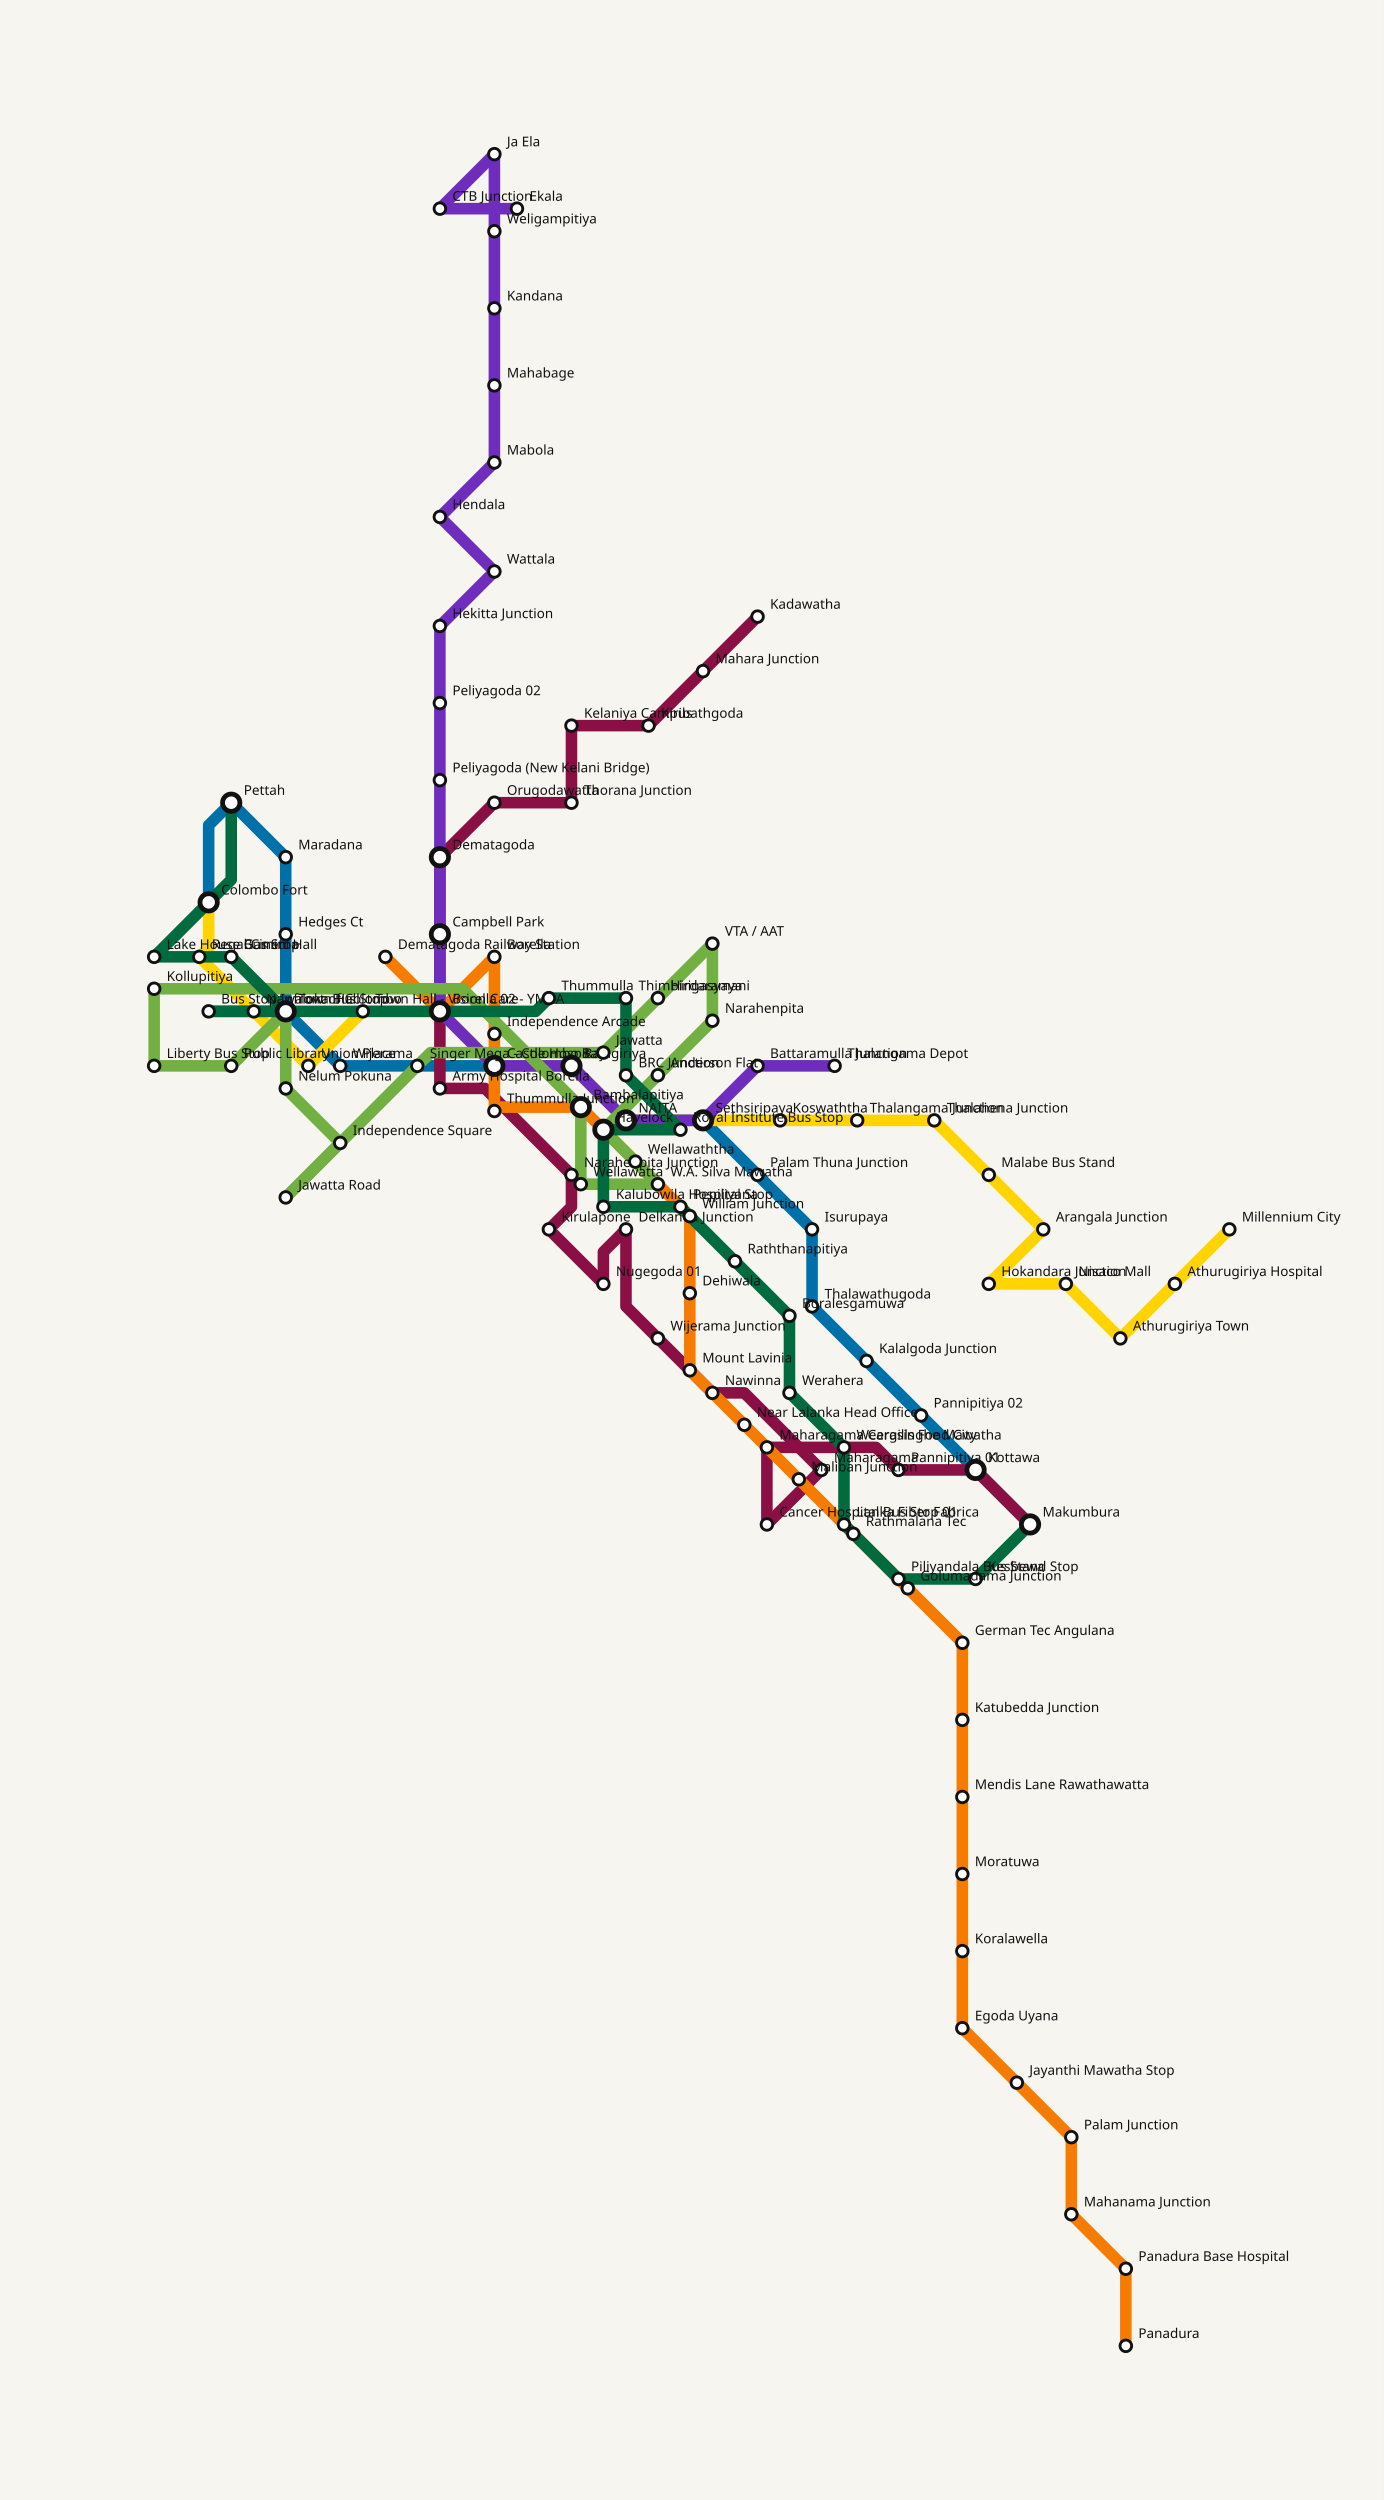
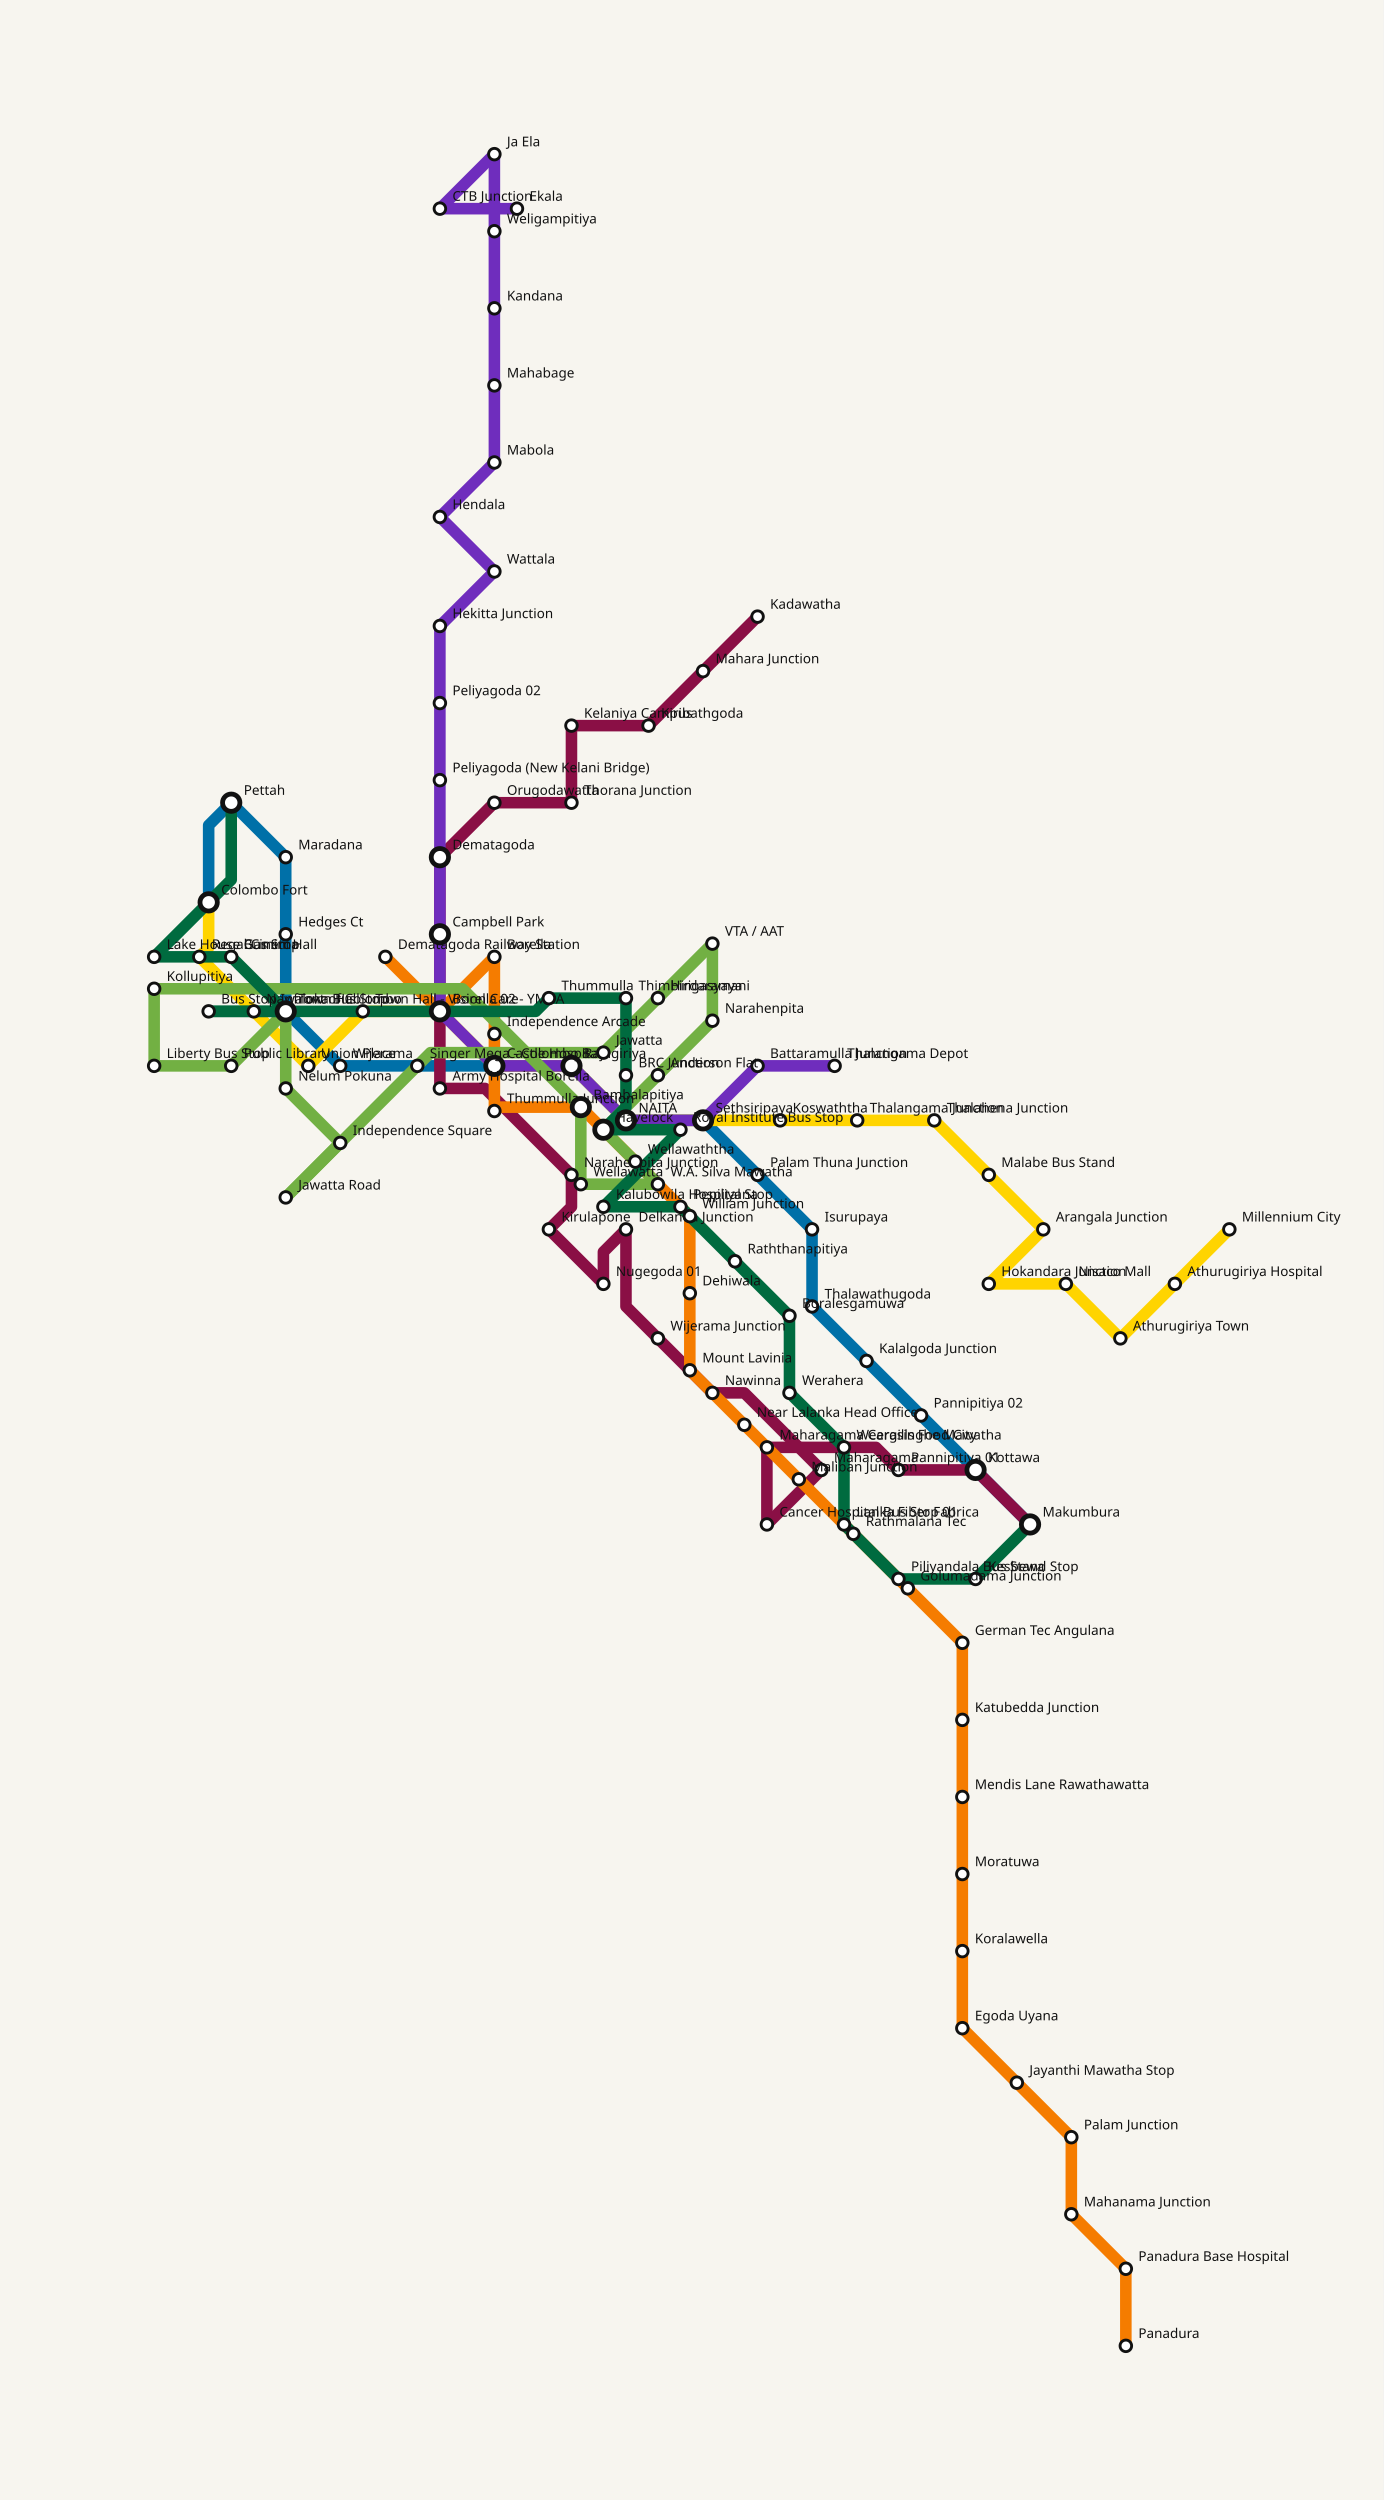
<svg xmlns="http://www.w3.org/2000/svg" width="1435.98" height="2594.802" viewBox="0 0 1435.98 2594.802">
  <style>
.route { fill: none; stroke-linecap: round; stroke-linejoin: round; }
.station { fill: white; stroke: #111; stroke-width: 3; }
.interchange { fill: white; stroke: #111; stroke-width: 5; }
.label { font: 14px sans-serif; fill: #111; dominant-baseline: middle; }
</style>
  <rect width="1435.98" height="2594.802" fill="#f7f5ef" />
  <polyline class="route" points="1069.117,1582.254 1012.548,1525.685" stroke="#0070a8" stroke-width="12" />
  <polyline class="route" points="1012.548,1525.685 955.98,1469.117" stroke="#0070a8" stroke-width="12" />
  <polyline class="route" points="955.98,1469.117 899.411,1412.548" stroke="#0070a8" stroke-width="12" />
  <polyline class="route" points="899.411,1412.548 842.843,1355.98" stroke="#0070a8" stroke-width="12" />
  <polyline class="route" points="842.843,1355.98 842.843,1275.98" stroke="#0070a8" stroke-width="12" />
  <polyline class="route" points="842.843,1275.98 786.274,1219.411" stroke="#0070a8" stroke-width="12" />
  <polyline class="route" points="786.274,1219.411 729.706,1162.843" stroke="#0070a8" stroke-width="12" />
  <polyline class="route" points="729.706,1162.843 649.706,1162.843" stroke="#0070a8" stroke-width="12" />
  <polyline class="route" points="649.706,1162.843 593.137,1106.274" stroke="#0070a8" stroke-width="12" />
  <polyline class="route" points="593.137,1106.274 513.137,1106.274" stroke="#0070a8" stroke-width="12" />
  <polyline class="route" points="513.137,1106.274 433.137,1106.274" stroke="#0070a8" stroke-width="12" />
  <polyline class="route" points="433.137,1106.274 353.137,1106.274" stroke="#0070a8" stroke-width="12" />
  <polyline class="route" points="353.137,1106.274 296.569,1049.706" stroke="#0070a8" stroke-width="12" />
  <polyline class="route" points="296.569,1049.706 296.569,969.706" stroke="#0070a8" stroke-width="12" />
  <polyline class="route" points="296.569,969.706 296.569,889.706" stroke="#0070a8" stroke-width="12" />
  <polyline class="route" points="296.569,889.706 240.0,833.137" stroke="#0070a8" stroke-width="12" />
  <polyline class="route" points="240.0,833.137 216.569,856.569 216.569,936.569" stroke="#0070a8" stroke-width="12" />
  <polyline class="route" points="1275.98,1275.98 1219.411,1332.548" stroke="#ffd400" stroke-width="12" />
  <polyline class="route" points="1219.411,1332.548 1162.843,1389.117" stroke="#ffd400" stroke-width="12" />
  <polyline class="route" points="1162.843,1389.117 1106.274,1332.548" stroke="#ffd400" stroke-width="12" />
  <polyline class="route" points="1106.274,1332.548 1026.274,1332.548" stroke="#ffd400" stroke-width="12" />
  <polyline class="route" points="1026.274,1332.548 1082.843,1275.98" stroke="#ffd400" stroke-width="12" />
  <polyline class="route" points="1082.843,1275.98 1026.274,1219.411" stroke="#ffd400" stroke-width="12" />
  <polyline class="route" points="1026.274,1219.411 969.706,1162.843" stroke="#ffd400" stroke-width="12" />
  <polyline class="route" points="969.706,1162.843 889.706,1162.843" stroke="#ffd400" stroke-width="12" />
  <polyline class="route" points="889.706,1162.843 809.706,1162.843" stroke="#ffd400" stroke-width="12" />
  <polyline class="route" points="809.706,1162.843 729.706,1162.843" stroke="#ffd400" stroke-width="12" />
  <polyline class="route" points="729.706,1162.843 649.706,1162.843" stroke="#ffd400" stroke-width="12" />
  <polyline class="route" points="649.706,1162.843 593.137,1106.274" stroke="#ffd400" stroke-width="12" />
  <polyline class="route" points="593.137,1106.274 513.137,1106.274" stroke="#ffd400" stroke-width="12" />
  <polyline class="route" points="513.137,1106.274 456.569,1049.706" stroke="#ffd400" stroke-width="12" />
  <polyline class="route" points="456.569,1049.706 376.569,1049.706" stroke="#ffd400" stroke-width="12" />
  <polyline class="route" points="376.569,1049.706 320.0,1106.274" stroke="#ffd400" stroke-width="12" />
  <polyline class="route" points="320.0,1106.274 263.431,1049.706" stroke="#ffd400" stroke-width="12" />
  <polyline class="route" points="263.431,1049.706 206.863,993.137" stroke="#ffd400" stroke-width="12" />
  <polyline class="route" points="206.863,993.137 216.569,983.431 216.569,936.569" stroke="#ffd400" stroke-width="12" />
  <polyline class="route" points="1069.117,1582.254 1012.548,1525.685" stroke="#8a0f45" stroke-width="12" />
  <polyline class="route" points="1012.548,1525.685 932.548,1525.685" stroke="#8a0f45" stroke-width="12" />
  <polyline class="route" points="932.548,1525.685 909.117,1502.254 795.98,1502.254" stroke="#8a0f45" stroke-width="12" />
  <polyline class="route" points="795.98,1502.254 795.98,1582.254" stroke="#8a0f45" stroke-width="12" />
  <polyline class="route" points="795.98,1582.254 852.548,1525.685" stroke="#8a0f45" stroke-width="12" />
  <polyline class="route" points="852.548,1525.685 772.548,1445.685 739.411,1445.685" stroke="#8a0f45" stroke-width="12" />
  <polyline class="route" points="739.411,1445.685 682.843,1389.117" stroke="#8a0f45" stroke-width="12" />
  <polyline class="route" points="682.843,1389.117 649.706,1355.98 649.706,1275.98" stroke="#8a0f45" stroke-width="12" />
  <polyline class="route" points="649.706,1275.98 626.274,1299.411 626.274,1332.548" stroke="#8a0f45" stroke-width="12" />
  <polyline class="route" points="626.274,1332.548 569.706,1275.98" stroke="#8a0f45" stroke-width="12" />
  <polyline class="route" points="569.706,1275.98 593.137,1252.548 593.137,1219.411" stroke="#8a0f45" stroke-width="12" />
  <polyline class="route" points="593.137,1219.411 503.431,1129.706 456.569,1129.706" stroke="#8a0f45" stroke-width="12" />
  <polyline class="route" points="456.569,1129.706 456.569,1049.706" stroke="#8a0f45" stroke-width="12" />
  <polyline class="route" points="456.569,1049.706 456.569,969.706" stroke="#8a0f45" stroke-width="12" />
  <polyline class="route" points="456.569,969.706 456.569,889.706" stroke="#8a0f45" stroke-width="12" />
  <polyline class="route" points="456.569,889.706 513.137,833.137" stroke="#8a0f45" stroke-width="12" />
  <polyline class="route" points="513.137,833.137 593.137,833.137" stroke="#8a0f45" stroke-width="12" />
  <polyline class="route" points="593.137,833.137 593.137,753.137" stroke="#8a0f45" stroke-width="12" />
  <polyline class="route" points="593.137,753.137 673.137,753.137" stroke="#8a0f45" stroke-width="12" />
  <polyline class="route" points="673.137,753.137 729.706,696.569" stroke="#8a0f45" stroke-width="12" />
  <polyline class="route" points="729.706,696.569 786.274,640.0" stroke="#8a0f45" stroke-width="12" />
  <polyline class="route" points="400.0,993.137 456.569,1049.706" stroke="#f57c00" stroke-width="12" />
  <polyline class="route" points="456.569,1049.706 513.137,993.137" stroke="#f57c00" stroke-width="12" />
  <polyline class="route" points="513.137,993.137 513.137,1073.137" stroke="#f57c00" stroke-width="12" />
  <polyline class="route" points="513.137,1073.137 513.137,1153.137" stroke="#f57c00" stroke-width="12" />
  <polyline class="route" points="513.137,1153.137 517.157,1149.117 602.843,1149.117" stroke="#f57c00" stroke-width="12" />
  <polyline class="route" points="602.843,1149.117 659.411,1205.685" stroke="#f57c00" stroke-width="12" />
  <polyline class="route" points="659.411,1205.685 715.98,1262.254" stroke="#f57c00" stroke-width="12" />
  <polyline class="route" points="715.98,1262.254 715.98,1342.254" stroke="#f57c00" stroke-width="12" />
  <polyline class="route" points="715.98,1342.254 715.98,1422.254" stroke="#f57c00" stroke-width="12" />
  <polyline class="route" points="715.98,1422.254 772.548,1478.823" stroke="#f57c00" stroke-width="12" />
  <polyline class="route" points="772.548,1478.823 829.117,1535.391" stroke="#f57c00" stroke-width="12" />
  <polyline class="route" points="829.117,1535.391 885.685,1591.96" stroke="#f57c00" stroke-width="12" />
  <polyline class="route" points="885.685,1591.96 942.254,1648.528" stroke="#f57c00" stroke-width="12" />
  <polyline class="route" points="942.254,1648.528 998.823,1705.097" stroke="#f57c00" stroke-width="12" />
  <polyline class="route" points="998.823,1705.097 998.823,1785.097" stroke="#f57c00" stroke-width="12" />
  <polyline class="route" points="998.823,1785.097 998.823,1865.097" stroke="#f57c00" stroke-width="12" />
  <polyline class="route" points="998.823,1865.097 998.823,1945.097" stroke="#f57c00" stroke-width="12" />
  <polyline class="route" points="998.823,1945.097 998.823,2025.097" stroke="#f57c00" stroke-width="12" />
  <polyline class="route" points="998.823,2025.097 998.823,2105.097" stroke="#f57c00" stroke-width="12" />
  <polyline class="route" points="998.823,2105.097 1055.391,2161.665" stroke="#f57c00" stroke-width="12" />
  <polyline class="route" points="1055.391,2161.665 1111.96,2218.234" stroke="#f57c00" stroke-width="12" />
  <polyline class="route" points="1111.96,2218.234 1111.96,2298.234" stroke="#f57c00" stroke-width="12" />
  <polyline class="route" points="1111.96,2298.234 1168.528,2354.802" stroke="#f57c00" stroke-width="12" />
  <polyline class="route" points="1168.528,2354.802 1168.528,2434.802" stroke="#f57c00" stroke-width="12" />
  <polyline class="route" points="866.274,1106.274 786.274,1106.274" stroke="#6f2dbd" stroke-width="12" />
  <polyline class="route" points="786.274,1106.274 729.706,1162.843" stroke="#6f2dbd" stroke-width="12" />
  <polyline class="route" points="729.706,1162.843 649.706,1162.843" stroke="#6f2dbd" stroke-width="12" />
  <polyline class="route" points="649.706,1162.843 593.137,1106.274" stroke="#6f2dbd" stroke-width="12" />
  <polyline class="route" points="593.137,1106.274 513.137,1106.274" stroke="#6f2dbd" stroke-width="12" />
  <polyline class="route" points="513.137,1106.274 456.569,1049.706" stroke="#6f2dbd" stroke-width="12" />
  <polyline class="route" points="456.569,1049.706 456.569,969.706" stroke="#6f2dbd" stroke-width="12" />
  <polyline class="route" points="456.569,969.706 456.569,889.706" stroke="#6f2dbd" stroke-width="12" />
  <polyline class="route" points="456.569,889.706 456.569,809.706" stroke="#6f2dbd" stroke-width="12" />
  <polyline class="route" points="456.569,809.706 456.569,729.706" stroke="#6f2dbd" stroke-width="12" />
  <polyline class="route" points="456.569,729.706 456.569,649.706" stroke="#6f2dbd" stroke-width="12" />
  <polyline class="route" points="456.569,649.706 513.137,593.137" stroke="#6f2dbd" stroke-width="12" />
  <polyline class="route" points="513.137,593.137 456.569,536.569" stroke="#6f2dbd" stroke-width="12" />
  <polyline class="route" points="456.569,536.569 513.137,480.0" stroke="#6f2dbd" stroke-width="12" />
  <polyline class="route" points="513.137,480.0 513.137,400.0" stroke="#6f2dbd" stroke-width="12" />
  <polyline class="route" points="513.137,400.0 513.137,320.0" stroke="#6f2dbd" stroke-width="12" />
  <polyline class="route" points="513.137,320.0 513.137,240.0" stroke="#6f2dbd" stroke-width="12" />
  <polyline class="route" points="513.137,240.0 513.137,160.0" stroke="#6f2dbd" stroke-width="12" />
  <polyline class="route" points="513.137,160.0 456.569,216.569" stroke="#6f2dbd" stroke-width="12" />
  <polyline class="route" points="456.569,216.569 536.569,216.569" stroke="#6f2dbd" stroke-width="12" />
  <polyline class="route" points="160.0,1026.274 160.0,1106.274" stroke="#72b043" stroke-width="12" />
  <polyline class="route" points="160.0,1106.274 240.0,1106.274" stroke="#72b043" stroke-width="12" />
  <polyline class="route" points="240.0,1106.274 296.569,1049.706" stroke="#72b043" stroke-width="12" />
  <polyline class="route" points="296.569,1049.706 296.569,1129.706" stroke="#72b043" stroke-width="12" />
  <polyline class="route" points="296.569,1129.706 353.137,1186.274" stroke="#72b043" stroke-width="12" />
  <polyline class="route" points="353.137,1186.274 296.569,1242.843" stroke="#72b043" stroke-width="12" />
  <polyline class="route" points="296.569,1242.843 446.863,1092.548 626.274,1092.548" stroke="#72b043" stroke-width="12" />
  <polyline class="route" points="626.274,1092.548 682.843,1035.98" stroke="#72b043" stroke-width="12" />
  <polyline class="route" points="682.843,1035.98 739.411,979.411" stroke="#72b043" stroke-width="12" />
  <polyline class="route" points="739.411,979.411 739.411,1059.411" stroke="#72b043" stroke-width="12" />
  <polyline class="route" points="739.411,1059.411 682.843,1115.98" stroke="#72b043" stroke-width="12" />
  <polyline class="route" points="682.843,1115.98 626.274,1172.548" stroke="#72b043" stroke-width="12" />
  <polyline class="route" points="626.274,1172.548 682.843,1229.117" stroke="#72b043" stroke-width="12" />
  <polyline class="route" points="682.843,1229.117 602.843,1229.117" stroke="#72b043" stroke-width="12" />
  <polyline class="route" points="602.843,1229.117 602.843,1149.117" stroke="#72b043" stroke-width="12" />
  <polyline class="route" points="602.843,1149.117 480.0,1026.274 160.0,1026.274" stroke="#72b043" stroke-width="12" />
  <polyline class="route" points="1069.117,1582.254 1012.548,1638.823" stroke="#006b3f" stroke-width="12" />
  <polyline class="route" points="1012.548,1638.823 932.548,1638.823" stroke="#006b3f" stroke-width="12" />
  <polyline class="route" points="932.548,1638.823 875.98,1582.254" stroke="#006b3f" stroke-width="12" />
  <polyline class="route" points="875.98,1582.254 875.98,1502.254" stroke="#006b3f" stroke-width="12" />
  <polyline class="route" points="875.98,1502.254 819.411,1445.685" stroke="#006b3f" stroke-width="12" />
  <polyline class="route" points="819.411,1445.685 819.411,1365.685" stroke="#006b3f" stroke-width="12" />
  <polyline class="route" points="819.411,1365.685 762.843,1309.117" stroke="#006b3f" stroke-width="12" />
  <polyline class="route" points="762.843,1309.117 706.274,1252.548" stroke="#006b3f" stroke-width="12" />
  <polyline class="route" points="706.274,1252.548 626.274,1252.548" stroke="#006b3f" stroke-width="12" />
-   <polyline class="route" points="626.274,1252.548 626.274,1172.548" stroke="#006b3f" stroke-width="12" />
-   <polyline class="route" points="626.274,1172.548 706.274,1172.548" stroke="#006b3f" stroke-width="12" />
-   <polyline class="route" points="706.274,1172.548 649.706,1115.98" stroke="#006b3f" stroke-width="12" />
+   <polyline class="route" points="626.274,1252.548 706.274,1172.548" stroke="#006b3f" stroke-width="12" />
+   <polyline class="route" points="706.274,1172.548 626.274,1172.548" stroke="#006b3f" stroke-width="12" />
+   <polyline class="route" points="626.274,1172.548 649.706,1149.117 649.706,1115.98" stroke="#006b3f" stroke-width="12" />
  <polyline class="route" points="649.706,1115.98 649.706,1035.98" stroke="#006b3f" stroke-width="12" />
  <polyline class="route" points="649.706,1035.98 569.706,1035.98" stroke="#006b3f" stroke-width="12" />
  <polyline class="route" points="569.706,1035.98 555.98,1049.706 216.569,1049.706" stroke="#006b3f" stroke-width="12" />
  <polyline class="route" points="216.569,1049.706 296.569,1049.706" stroke="#006b3f" stroke-width="12" />
  <polyline class="route" points="296.569,1049.706 240.0,993.137" stroke="#006b3f" stroke-width="12" />
  <polyline class="route" points="240.0,993.137 160.0,993.137" stroke="#006b3f" stroke-width="12" />
  <polyline class="route" points="160.0,993.137 216.569,936.569" stroke="#006b3f" stroke-width="12" />
  <polyline class="route" points="216.569,936.569 240.0,913.137 240.0,833.137" stroke="#006b3f" stroke-width="12" />
  <circle class="interchange" cx="1069.117" cy="1582.254" r="9" />
  <text class="label" x="1082.117" y="1569.254">Makumbura</text>
  <circle class="interchange" cx="1012.548" cy="1525.685" r="9" />
  <text class="label" x="1025.548" y="1512.685">Kottawa</text>
  <circle class="station" cx="1012.548" cy="1638.823" r="6" />
  <text class="label" x="1025.548" y="1625.823">Kesbewa</text>
  <circle class="station" cx="955.98" cy="1469.117" r="6" />
  <text class="label" x="968.98" y="1456.117">Pannipitiya 02</text>
  <circle class="station" cx="899.411" cy="1412.548" r="6" />
  <text class="label" x="912.411" y="1399.548">Kalalgoda Junction</text>
  <circle class="station" cx="842.843" cy="1355.98" r="6" />
  <text class="label" x="855.843" y="1342.98">Thalawathugoda</text>
  <circle class="station" cx="932.548" cy="1525.685" r="6" />
  <text class="label" x="945.548" y="1512.685">Pannipitiya 01</text>
  <circle class="station" cx="852.548" cy="1525.685" r="6" />
  <text class="label" x="865.548" y="1512.685">Maharagama</text>
  <circle class="station" cx="932.548" cy="1638.823" r="6" />
  <text class="label" x="945.548" y="1625.823">Piliyandala Bus Stand Stop</text>
  <circle class="station" cx="842.843" cy="1275.98" r="6" />
  <text class="label" x="855.843" y="1262.98">Isurupaya</text>
  <circle class="station" cx="795.98" cy="1582.254" r="6" />
  <text class="label" x="808.98" y="1569.254">Cancer Hospital Bus Stop 01</text>
  <circle class="station" cx="875.98" cy="1582.254" r="6" />
  <text class="label" x="888.98" y="1569.254">Lanka Fiber Fabrica</text>
  <circle class="station" cx="786.274" cy="1219.411" r="6" />
  <text class="label" x="799.274" y="1206.411">Palam Thuna Junction</text>
  <circle class="interchange" cx="729.706" cy="1162.843" r="9" />
  <text class="label" x="742.706" y="1149.843">Sethsiripaya</text>
  <circle class="station" cx="795.98" cy="1502.254" r="6" />
  <text class="label" x="808.98" y="1489.254">Maharagama Cargills Food City</text>
  <circle class="station" cx="875.98" cy="1502.254" r="6" />
  <text class="label" x="888.98" y="1489.254">Weerasinghe Mawatha</text>
  <circle class="interchange" cx="649.706" cy="1162.843" r="9" />
  <text class="label" x="662.706" y="1149.843">NAITA</text>
  <circle class="station" cx="809.706" cy="1162.843" r="6" />
  <text class="label" x="822.706" y="1149.843">Koswaththa</text>
  <circle class="station" cx="889.706" cy="1162.843" r="6" />
  <text class="label" x="902.706" y="1149.843">Thalangama Junction</text>
  <circle class="station" cx="969.706" cy="1162.843" r="6" />
  <text class="label" x="982.706" y="1149.843">Thalahena Junction</text>
  <circle class="station" cx="786.274" cy="1106.274" r="6" />
  <text class="label" x="799.274" y="1093.274">Battaramulla Junction</text>
  <circle class="station" cx="739.411" cy="1445.685" r="6" />
  <text class="label" x="752.411" y="1432.685">Nawinna</text>
  <circle class="station" cx="682.843" cy="1389.117" r="6" />
  <text class="label" x="695.843" y="1376.117">Wijerama Junction</text>
  <circle class="station" cx="626.274" cy="1332.548" r="6" />
  <text class="label" x="639.274" y="1319.548">Nugegoda 01</text>
  <circle class="station" cx="569.706" cy="1275.98" r="6" />
  <text class="label" x="582.706" y="1262.98">Kirulapone</text>
  <circle class="station" cx="819.411" cy="1445.685" r="6" />
  <text class="label" x="832.411" y="1432.685">Werahera</text>
  <circle class="interchange" cx="593.137" cy="1106.274" r="9" />
  <text class="label" x="606.137" y="1093.274">Rajagiriya</text>
  <circle class="station" cx="1026.274" cy="1219.411" r="6" />
  <text class="label" x="1039.274" y="1206.411">Malabe Bus Stand</text>
  <circle class="station" cx="1082.843" cy="1275.98" r="6" />
  <text class="label" x="1095.843" y="1262.98">Arangala Junction</text>
  <circle class="station" cx="866.274" cy="1106.274" r="6" />
  <text class="label" x="879.274" y="1093.274">Thalangama Depot</text>
  <circle class="station" cx="649.706" cy="1275.98" r="6" />
  <text class="label" x="662.706" y="1262.98">Delkanda Junction</text>
  <circle class="station" cx="819.411" cy="1365.685" r="6" />
  <text class="label" x="832.411" y="1352.685">Boralesgamuwa</text>
  <circle class="interchange" cx="513.137" cy="1106.274" r="9" />
  <text class="label" x="526.137" y="1093.274">Castle Hospital</text>
  <circle class="station" cx="1026.274" cy="1332.548" r="6" />
  <text class="label" x="1039.274" y="1319.548">Hokandara Junction</text>
  <circle class="station" cx="593.137" cy="1219.411" r="6" />
  <text class="label" x="606.137" y="1206.411">Narahenpita Junction</text>
  <circle class="station" cx="762.843" cy="1309.117" r="6" />
  <text class="label" x="775.843" y="1296.117">Raththanapitiya</text>
  <circle class="station" cx="706.274" cy="1252.548" r="6" />
  <text class="label" x="719.274" y="1239.548">Pepiliyana</text>
  <circle class="station" cx="433.137" cy="1106.274" r="6" />
  <text class="label" x="446.137" y="1093.274">Singer Mega - Colombo 8</text>
  <circle class="station" cx="353.137" cy="1106.274" r="6" />
  <text class="label" x="366.137" y="1093.274">Wijerama</text>
  <circle class="interchange" cx="456.569" cy="1049.706" r="9" />
  <text class="label" x="469.569" y="1036.706">Borella 02 - YMBA</text>
  <circle class="station" cx="1106.274" cy="1332.548" r="6" />
  <text class="label" x="1119.274" y="1319.548">Nisaco Mall</text>
  <circle class="station" cx="626.274" cy="1252.548" r="6" />
  <text class="label" x="639.274" y="1239.548">Kalubowila Hospital Stop</text>
  <circle class="interchange" cx="296.569" cy="1049.706" r="9" />
  <text class="label" x="309.569" y="1036.706">Town Hall</text>
  <circle class="station" cx="376.569" cy="1049.706" r="6" />
  <text class="label" x="389.569" y="1036.706">Town Hall - Vision Care</text>
  <circle class="station" cx="456.569" cy="1129.706" r="6" />
  <text class="label" x="469.569" y="1116.706">Army Hospital Borella</text>
  <circle class="interchange" cx="456.569" cy="969.706" r="9" />
  <text class="label" x="469.569" y="956.706">Campbell Park</text>
  <circle class="interchange" cx="456.569" cy="889.706" r="9" />
  <text class="label" x="469.569" y="876.706">Dematagoda</text>
  <circle class="station" cx="400.0" cy="993.137" r="6" />
  <text class="label" x="413.0" y="980.137">Dematagoda Railway Station</text>
  <circle class="station" cx="513.137" cy="993.137" r="6" />
  <text class="label" x="526.137" y="980.137">Borella</text>
  <circle class="station" cx="1162.843" cy="1389.117" r="6" />
  <text class="label" x="1175.843" y="1376.117">Athurugiriya Town</text>
  <circle class="interchange" cx="626.274" cy="1172.548" r="9" />
  <text class="label" x="639.274" y="1159.548">Havelock</text>
  <circle class="station" cx="296.569" cy="969.706" r="6" />
  <text class="label" x="309.569" y="956.706">Hedges Ct</text>
  <circle class="station" cx="296.569" cy="889.706" r="6" />
  <text class="label" x="309.569" y="876.706">Maradana</text>
  <circle class="station" cx="240.0" cy="1106.274" r="6" />
  <text class="label" x="253.0" y="1093.274">Public Library</text>
  <circle class="station" cx="296.569" cy="1129.706" r="6" />
  <text class="label" x="309.569" y="1116.706">Nelum Pokuna</text>
  <circle class="station" cx="216.569" cy="1049.706" r="6" />
  <text class="label" x="229.569" y="1036.706">Bus Stop Infront of Colombo</text>
  <circle class="station" cx="240.0" cy="993.137" r="6" />
  <text class="label" x="253.0" y="980.137">Gamini Hall</text>
  <circle class="station" cx="320.0" cy="1106.274" r="6" />
  <text class="label" x="333.0" y="1093.274">Union Place</text>
  <circle class="station" cx="513.137" cy="833.137" r="6" />
  <text class="label" x="526.137" y="820.137">Orugodawatta</text>
  <circle class="station" cx="456.569" cy="809.706" r="6" />
  <text class="label" x="469.569" y="796.706">Peliyagoda (New Kelani Bridge)</text>
  <circle class="station" cx="456.569" cy="729.706" r="6" />
  <text class="label" x="469.569" y="716.706">Peliyagoda 02</text>
  <circle class="station" cx="456.569" cy="649.706" r="6" />
  <text class="label" x="469.569" y="636.706">Hekitta Junction</text>
  <circle class="station" cx="513.137" cy="1073.137" r="6" />
  <text class="label" x="526.137" y="1060.137">Independence Arcade</text>
  <circle class="station" cx="513.137" cy="1153.137" r="6" />
  <text class="label" x="526.137" y="1140.137">Thummulla Junction</text>
  <circle class="station" cx="1219.411" cy="1332.548" r="6" />
  <text class="label" x="1232.411" y="1319.548">Athurugiriya Hospital</text>
  <circle class="station" cx="1275.98" cy="1275.98" r="6" />
  <text class="label" x="1288.98" y="1262.98">Millennium City</text>
  <circle class="station" cx="682.843" cy="1115.98" r="6" />
  <text class="label" x="695.843" y="1102.98">Anderson Flat</text>
  <circle class="station" cx="739.411" cy="1059.411" r="6" />
  <text class="label" x="752.411" y="1046.411">Narahenpita</text>
  <circle class="station" cx="682.843" cy="1229.117" r="6" />
  <text class="label" x="695.843" y="1216.117">W.A. Silva Mawatha</text>
  <circle class="station" cx="706.274" cy="1172.548" r="6" />
  <text class="label" x="719.274" y="1159.548">Royal Institute Bus Stop</text>
  <circle class="interchange" cx="240.0" cy="833.137" r="9" />
  <text class="label" x="253.0" y="820.137">Pettah</text>
  <circle class="station" cx="160.0" cy="1106.274" r="6" />
  <text class="label" x="173.0" y="1093.274">Liberty Bus Stop</text>
  <circle class="station" cx="353.137" cy="1186.274" r="6" />
  <text class="label" x="366.137" y="1173.274">Independence Square</text>
  <circle class="station" cx="160.0" cy="993.137" r="6" />
  <text class="label" x="173.0" y="980.137">Lake House Bus Stop</text>
  <circle class="station" cx="263.431" cy="1049.706" r="6" />
  <text class="label" x="276.431" y="1036.706">Nawaloka Bus Stop</text>
  <circle class="station" cx="206.863" cy="993.137" r="6" />
  <text class="label" x="219.863" y="980.137">Regal Cinema</text>
  <circle class="station" cx="593.137" cy="833.137" r="6" />
  <text class="label" x="606.137" y="820.137">Thorana Junction</text>
  <circle class="station" cx="513.137" cy="593.137" r="6" />
  <text class="label" x="526.137" y="580.137">Wattala</text>
  <circle class="station" cx="739.411" cy="979.411" r="6" />
  <text class="label" x="752.411" y="966.411">VTA / AAT</text>
  <circle class="station" cx="602.843" cy="1229.117" r="6" />
  <text class="label" x="615.843" y="1216.117">Wellawatta</text>
  <circle class="station" cx="649.706" cy="1115.98" r="6" />
  <text class="label" x="662.706" y="1102.98">BRC Junction</text>
  <circle class="station" cx="160.0" cy="1026.274" r="6" />
  <text class="label" x="173.0" y="1013.274">Kollupitiya</text>
  <circle class="station" cx="296.569" cy="1242.843" r="6" />
  <text class="label" x="309.569" y="1229.843">Jawatta Road</text>
  <circle class="interchange" cx="216.569" cy="936.569" r="9" />
  <text class="label" x="229.569" y="923.569">Colombo Fort</text>
  <circle class="station" cx="593.137" cy="753.137" r="6" />
  <text class="label" x="606.137" y="740.137">Kelaniya Campus</text>
  <circle class="station" cx="456.569" cy="536.569" r="6" />
  <text class="label" x="469.569" y="523.569">Hendala</text>
  <circle class="station" cx="682.843" cy="1035.98" r="6" />
  <text class="label" x="695.843" y="1022.98">Hirdaramani</text>
  <circle class="station" cx="626.274" cy="1092.548" r="6" />
  <text class="label" x="639.274" y="1079.548">Jawatta</text>
  <circle class="interchange" cx="602.843" cy="1149.117" r="9" />
  <text class="label" x="615.843" y="1136.117">Bambalapitiya</text>
  <circle class="station" cx="649.706" cy="1035.98" r="6" />
  <text class="label" x="662.706" y="1022.98">Thimbirigasyaya</text>
  <circle class="station" cx="673.137" cy="753.137" r="6" />
  <text class="label" x="686.137" y="740.137">Kiribathgoda</text>
  <circle class="station" cx="513.137" cy="480.0" r="6" />
  <text class="label" x="526.137" y="467.0">Mabola</text>
  <circle class="station" cx="659.411" cy="1205.685" r="6" />
  <text class="label" x="672.411" y="1192.685">Wellawaththa</text>
  <circle class="station" cx="715.98" cy="1262.254" r="6" />
  <text class="label" x="728.98" y="1249.254">William Junction</text>
  <circle class="station" cx="569.706" cy="1035.98" r="6" />
  <text class="label" x="582.706" y="1022.98">Thummulla</text>
  <circle class="station" cx="729.706" cy="696.569" r="6" />
  <text class="label" x="742.706" y="683.569">Mahara Junction</text>
  <circle class="station" cx="786.274" cy="640.0" r="6" />
  <text class="label" x="799.274" y="627.0">Kadawatha</text>
  <circle class="station" cx="513.137" cy="400.0" r="6" />
  <text class="label" x="526.137" y="387.0">Mahabage</text>
  <circle class="station" cx="513.137" cy="320.0" r="6" />
  <text class="label" x="526.137" y="307.0">Kandana</text>
  <circle class="station" cx="513.137" cy="240.0" r="6" />
  <text class="label" x="526.137" y="227.0">Weligampitiya</text>
  <circle class="station" cx="513.137" cy="160.0" r="6" />
  <text class="label" x="526.137" y="147.0">Ja Ela</text>
  <circle class="station" cx="715.98" cy="1342.254" r="6" />
  <text class="label" x="728.98" y="1329.254">Dehiwala</text>
  <circle class="station" cx="715.98" cy="1422.254" r="6" />
  <text class="label" x="728.98" y="1409.254">Mount Lavinia</text>
  <circle class="station" cx="456.569" cy="216.569" r="6" />
  <text class="label" x="469.569" y="203.569">CTB Junction</text>
  <circle class="station" cx="772.548" cy="1478.823" r="6" />
  <text class="label" x="785.548" y="1465.823">Near Lalanka Head Office</text>
  <circle class="station" cx="829.117" cy="1535.391" r="6" />
  <text class="label" x="842.117" y="1522.391">Maliban Junction</text>
  <circle class="station" cx="885.685" cy="1591.96" r="6" />
  <text class="label" x="898.685" y="1578.96">Rathmalana Tec</text>
  <circle class="station" cx="942.254" cy="1648.528" r="6" />
  <text class="label" x="955.254" y="1635.528">Golumadama Junction</text>
  <circle class="station" cx="998.823" cy="1705.097" r="6" />
  <text class="label" x="1011.823" y="1692.097">German Tec Angulana</text>
  <circle class="station" cx="536.569" cy="216.569" r="6" />
  <text class="label" x="549.569" y="203.569">Ekala</text>
  <circle class="station" cx="998.823" cy="1785.097" r="6" />
  <text class="label" x="1011.823" y="1772.097">Katubedda Junction</text>
  <circle class="station" cx="998.823" cy="1865.097" r="6" />
  <text class="label" x="1011.823" y="1852.097">Mendis Lane Rawathawatta</text>
  <circle class="station" cx="998.823" cy="1945.097" r="6" />
  <text class="label" x="1011.823" y="1932.097">Moratuwa</text>
  <circle class="station" cx="998.823" cy="2025.097" r="6" />
  <text class="label" x="1011.823" y="2012.097">Koralawella</text>
  <circle class="station" cx="998.823" cy="2105.097" r="6" />
  <text class="label" x="1011.823" y="2092.097">Egoda Uyana</text>
  <circle class="station" cx="1055.391" cy="2161.665" r="6" />
  <text class="label" x="1068.391" y="2148.665">Jayanthi Mawatha Stop</text>
  <circle class="station" cx="1111.96" cy="2218.234" r="6" />
  <text class="label" x="1124.96" y="2205.234">Palam Junction</text>
  <circle class="station" cx="1111.96" cy="2298.234" r="6" />
  <text class="label" x="1124.96" y="2285.234">Mahanama Junction</text>
  <circle class="station" cx="1168.528" cy="2354.802" r="6" />
  <text class="label" x="1181.528" y="2341.802">Panadura Base Hospital</text>
  <circle class="station" cx="1168.528" cy="2434.802" r="6" />
  <text class="label" x="1181.528" y="2421.802">Panadura</text>
</svg>
